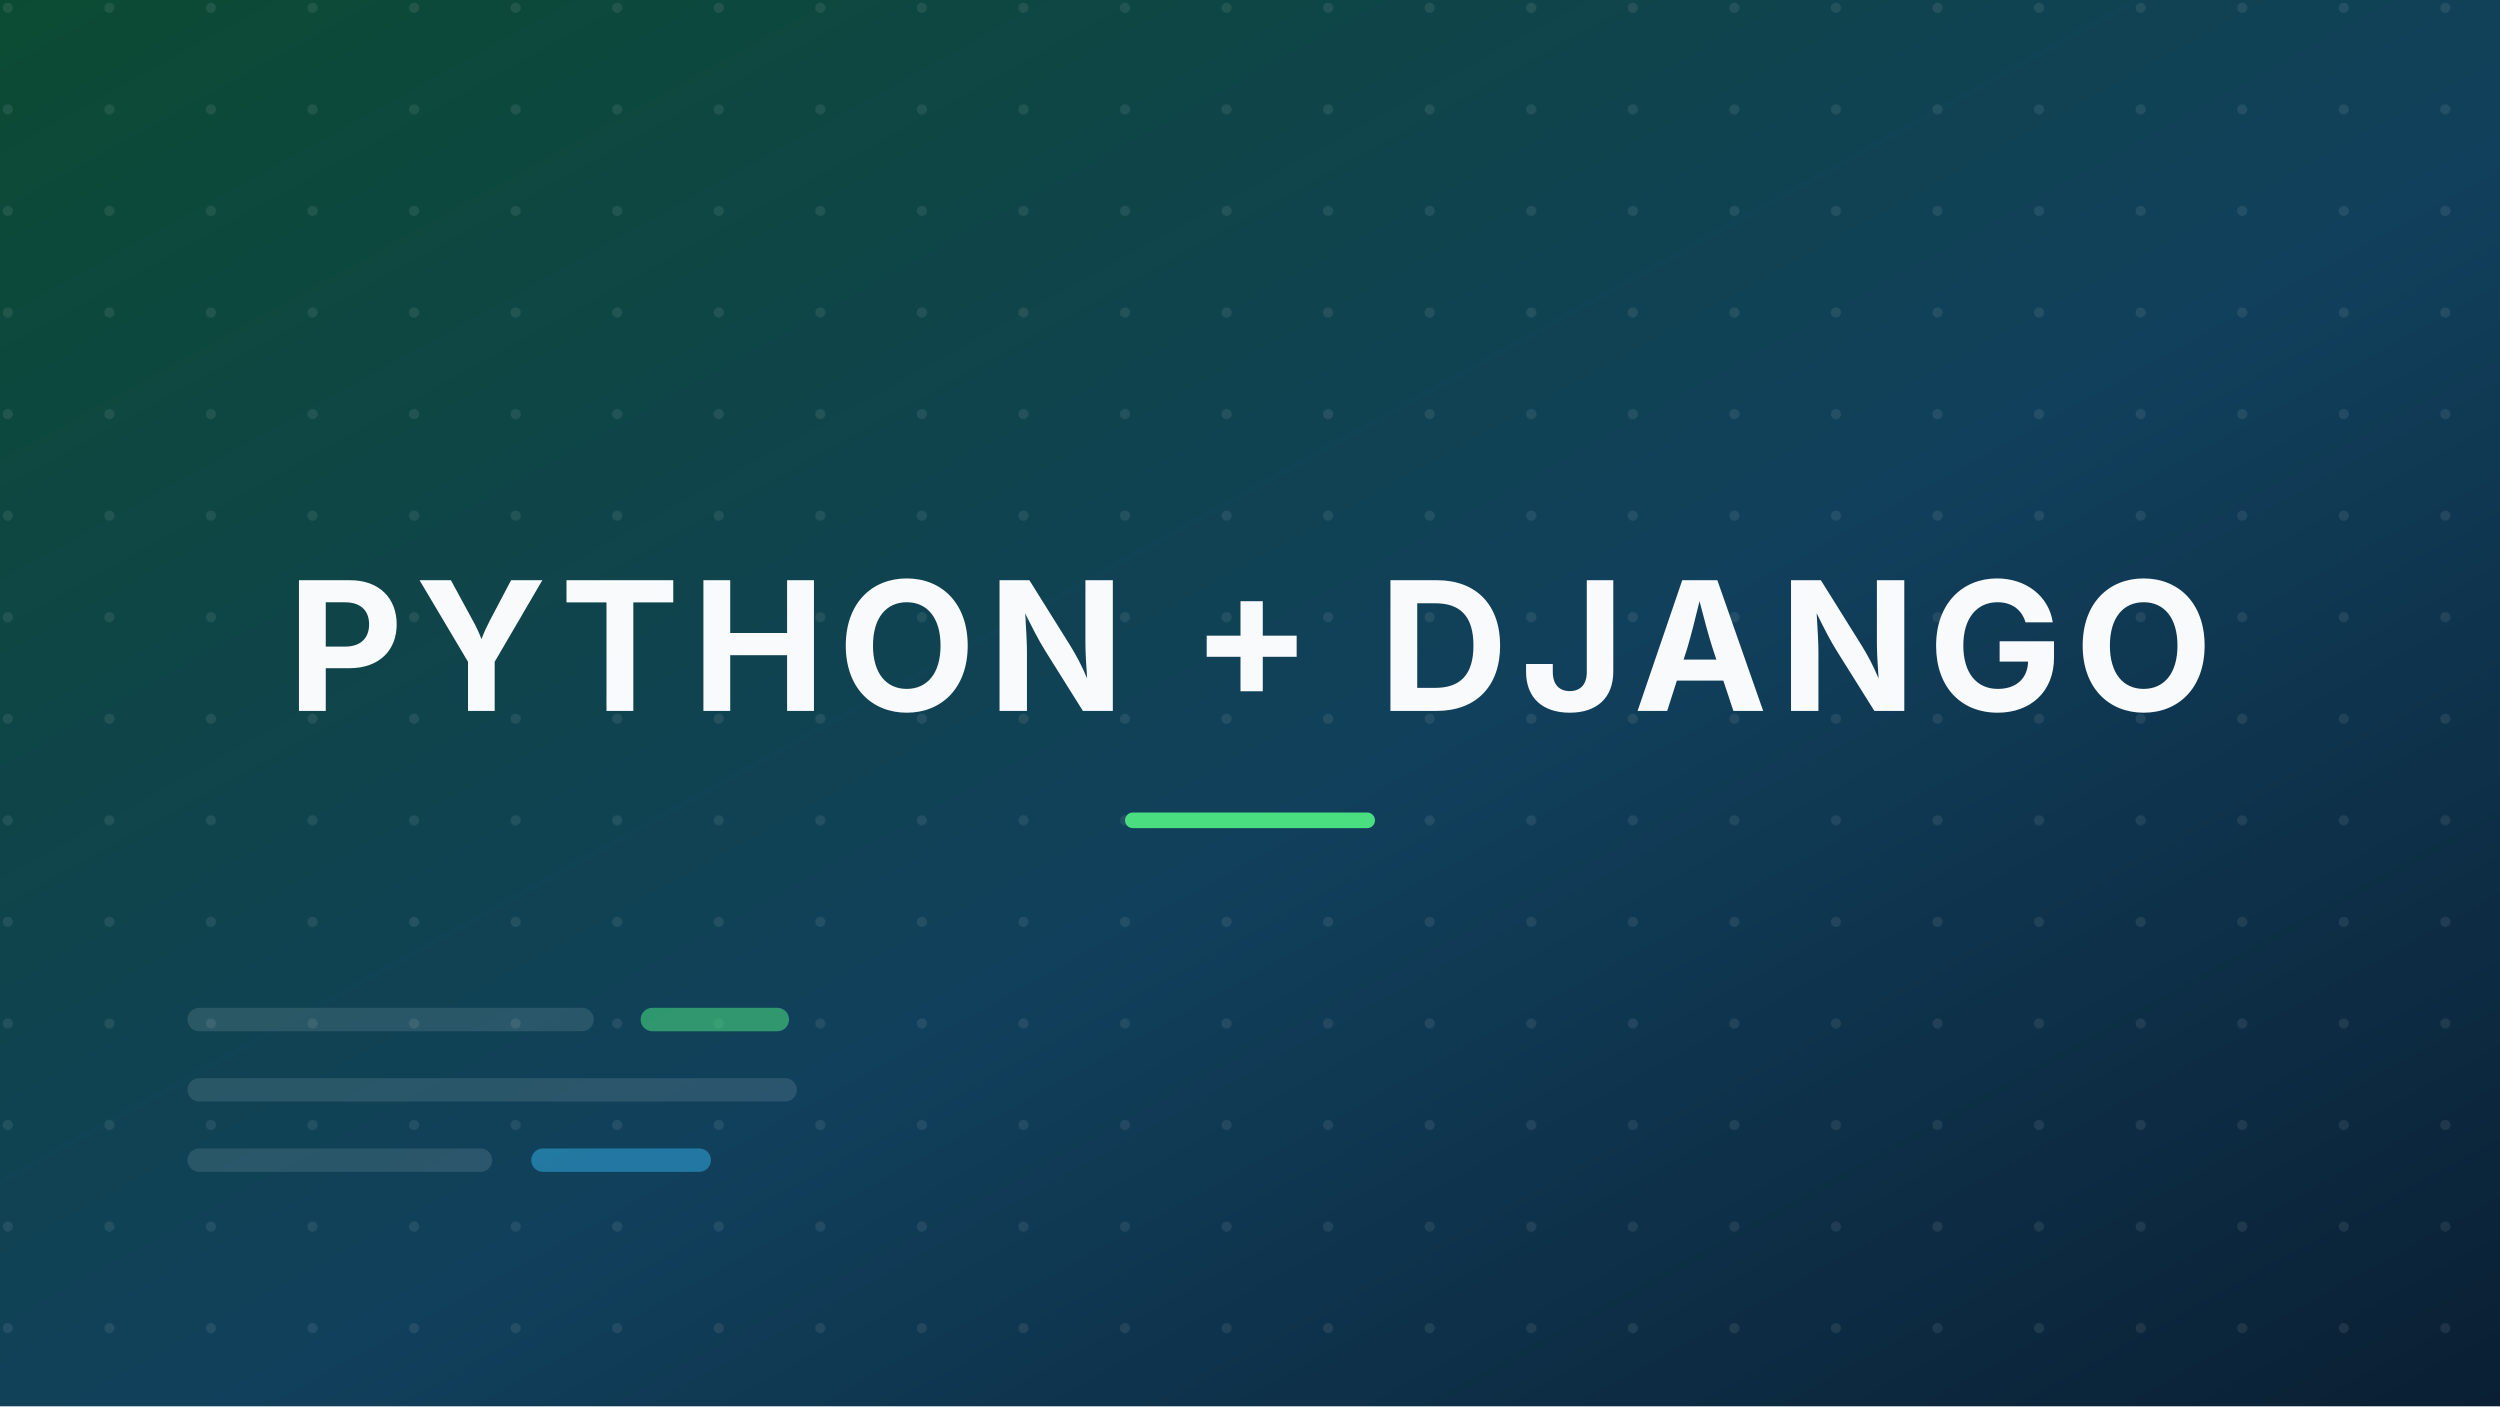
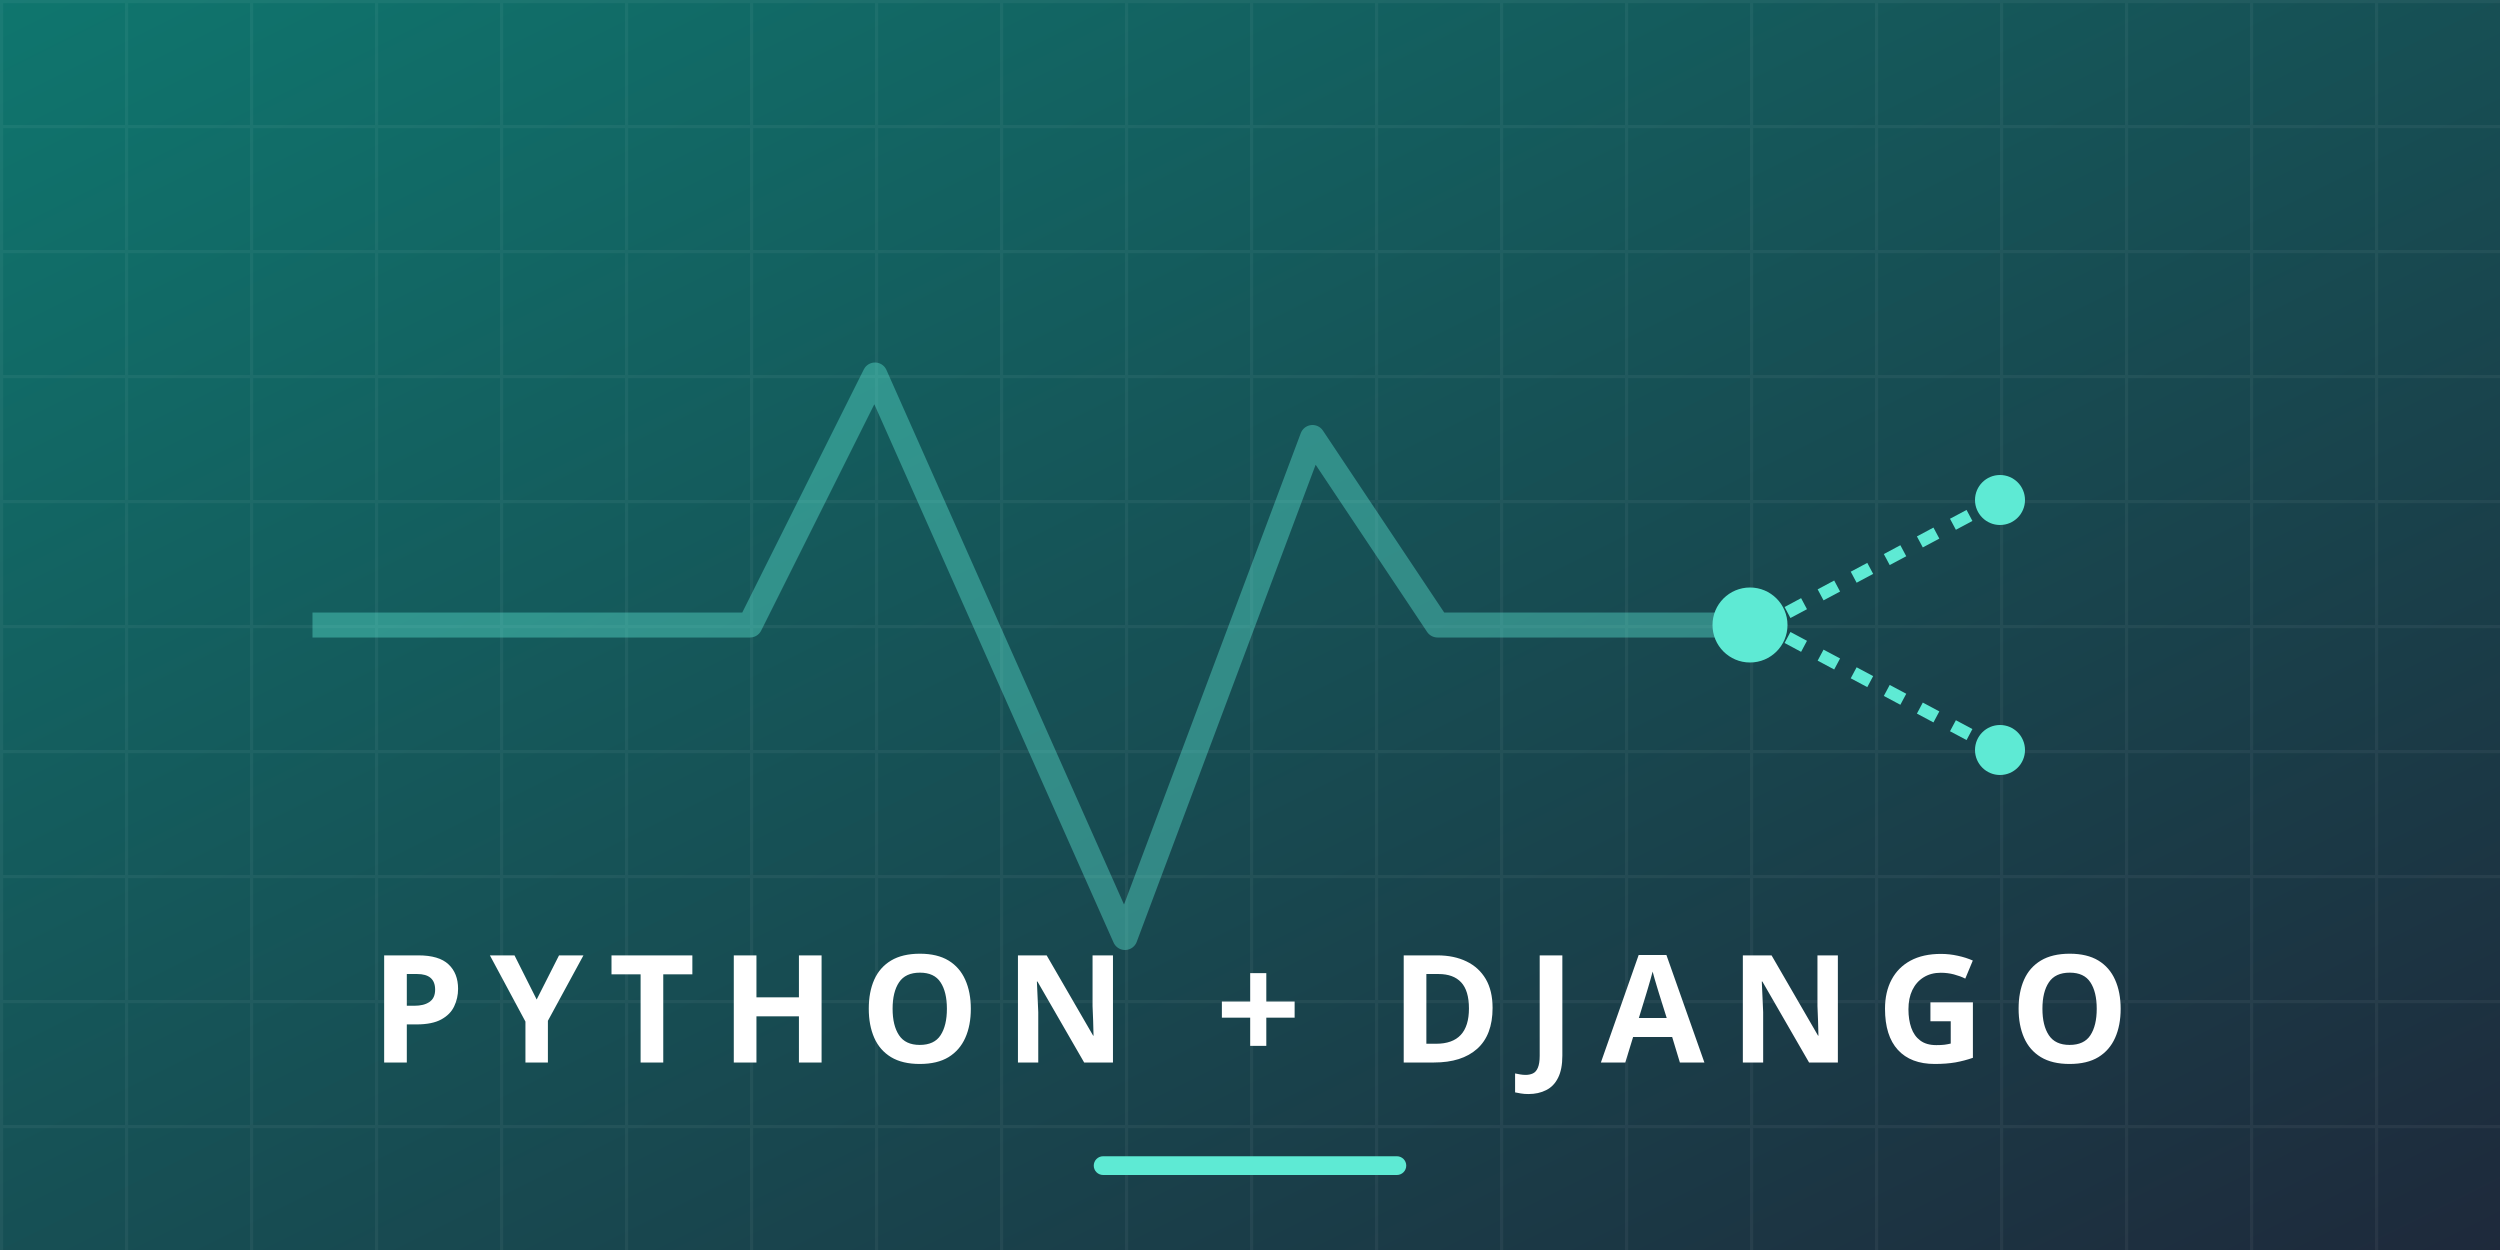
- <svg xmlns="http://www.w3.org/2000/svg" viewBox="0 0 640 360" width="640" height="360">
+ <svg xmlns="http://www.w3.org/2000/svg" viewBox="0 0 400 200" width="100%" height="100%">
  <defs>
-     <linearGradient id="fondo" x1="0" y1="0" x2="1" y2="1">
-       <stop offset="0" stop-color="#0c4b33" />
-       <stop offset="0.55" stop-color="#11405c" />
-       <stop offset="1" stop-color="#0a1f33" />
+     <linearGradient id="gradMed" x1="0%" y1="0%" x2="100%" y2="100%">
+       <stop offset="0%" stop-color="#0f766e" />
+       <stop offset="100%" stop-color="#1e293b" />
    </linearGradient>
-     <pattern id="puntos" width="26" height="26" patternUnits="userSpaceOnUse">
-       <circle cx="2" cy="2" r="1.3" fill="#ffffff" fill-opacity="0.08" />
+     <pattern id="gridMed" width="20" height="20" patternUnits="userSpaceOnUse">
+       <path d="M 20 0 L 0 0 0 20" fill="none" stroke="rgba(255,255,255,0.05)" stroke-width="1" />
    </pattern>
  </defs>
-   <rect width="640" height="360" fill="url(#fondo)" />
-   <rect width="640" height="360" fill="url(#puntos)" />
-   <g fill="#ffffff" fill-opacity="0.11">
-     <rect x="48" y="258" width="104" height="6" rx="3" />
-     <rect x="48" y="276" width="156" height="6" rx="3" />
-     <rect x="48" y="294" width="78" height="6" rx="3" />
-   </g>
-   <rect x="164" y="258" width="38" height="6" rx="3" fill="#4ade80" fill-opacity="0.55" />
-   <rect x="136" y="294" width="46" height="6" rx="3" fill="#38bdf8" fill-opacity="0.45" />
-   <text x="320" y="182" fill="#f8fafc" text-anchor="middle" font-family="Inter, 'Segoe UI', Roboto, system-ui, sans-serif" font-size="46" font-weight="700" letter-spacing="3">PYTHON + DJANGO</text>
-   <rect x="288" y="208" width="64" height="4" rx="2" fill="#4ade80" />
+   <rect width="100%" height="100%" fill="url(#gradMed)" />
+   <rect width="100%" height="100%" fill="url(#gridMed)" />
+   <path d="M 50 100 L 120 100 L 140 60 L 180 150 L 210 70 L 230 100 L 280 100" fill="none" stroke="rgba(94, 234, 212, 0.4)" stroke-width="4" stroke-linejoin="round" />
+   <circle cx="280" cy="100" r="6" fill="#5eead4" />
+   <circle cx="320" cy="80" r="4" fill="#5eead4" />
+   <circle cx="320" cy="120" r="4" fill="#5eead4" />
+   <line x1="286" y1="98" x2="316" y2="82" stroke="#5eead4" stroke-width="2" stroke-dasharray="3 3" />
+   <line x1="286" y1="102" x2="316" y2="118" stroke="#5eead4" stroke-width="2" stroke-dasharray="3 3" />
+   <text x="200" y="170" font-family="system-ui, sans-serif" font-weight="900" font-size="24" fill="#ffffff" text-anchor="middle" letter-spacing="4">PYTHON + DJANGO</text>
+   <rect x="175" y="185" width="50" height="3" fill="#5eead4" rx="1.5" />
</svg>
